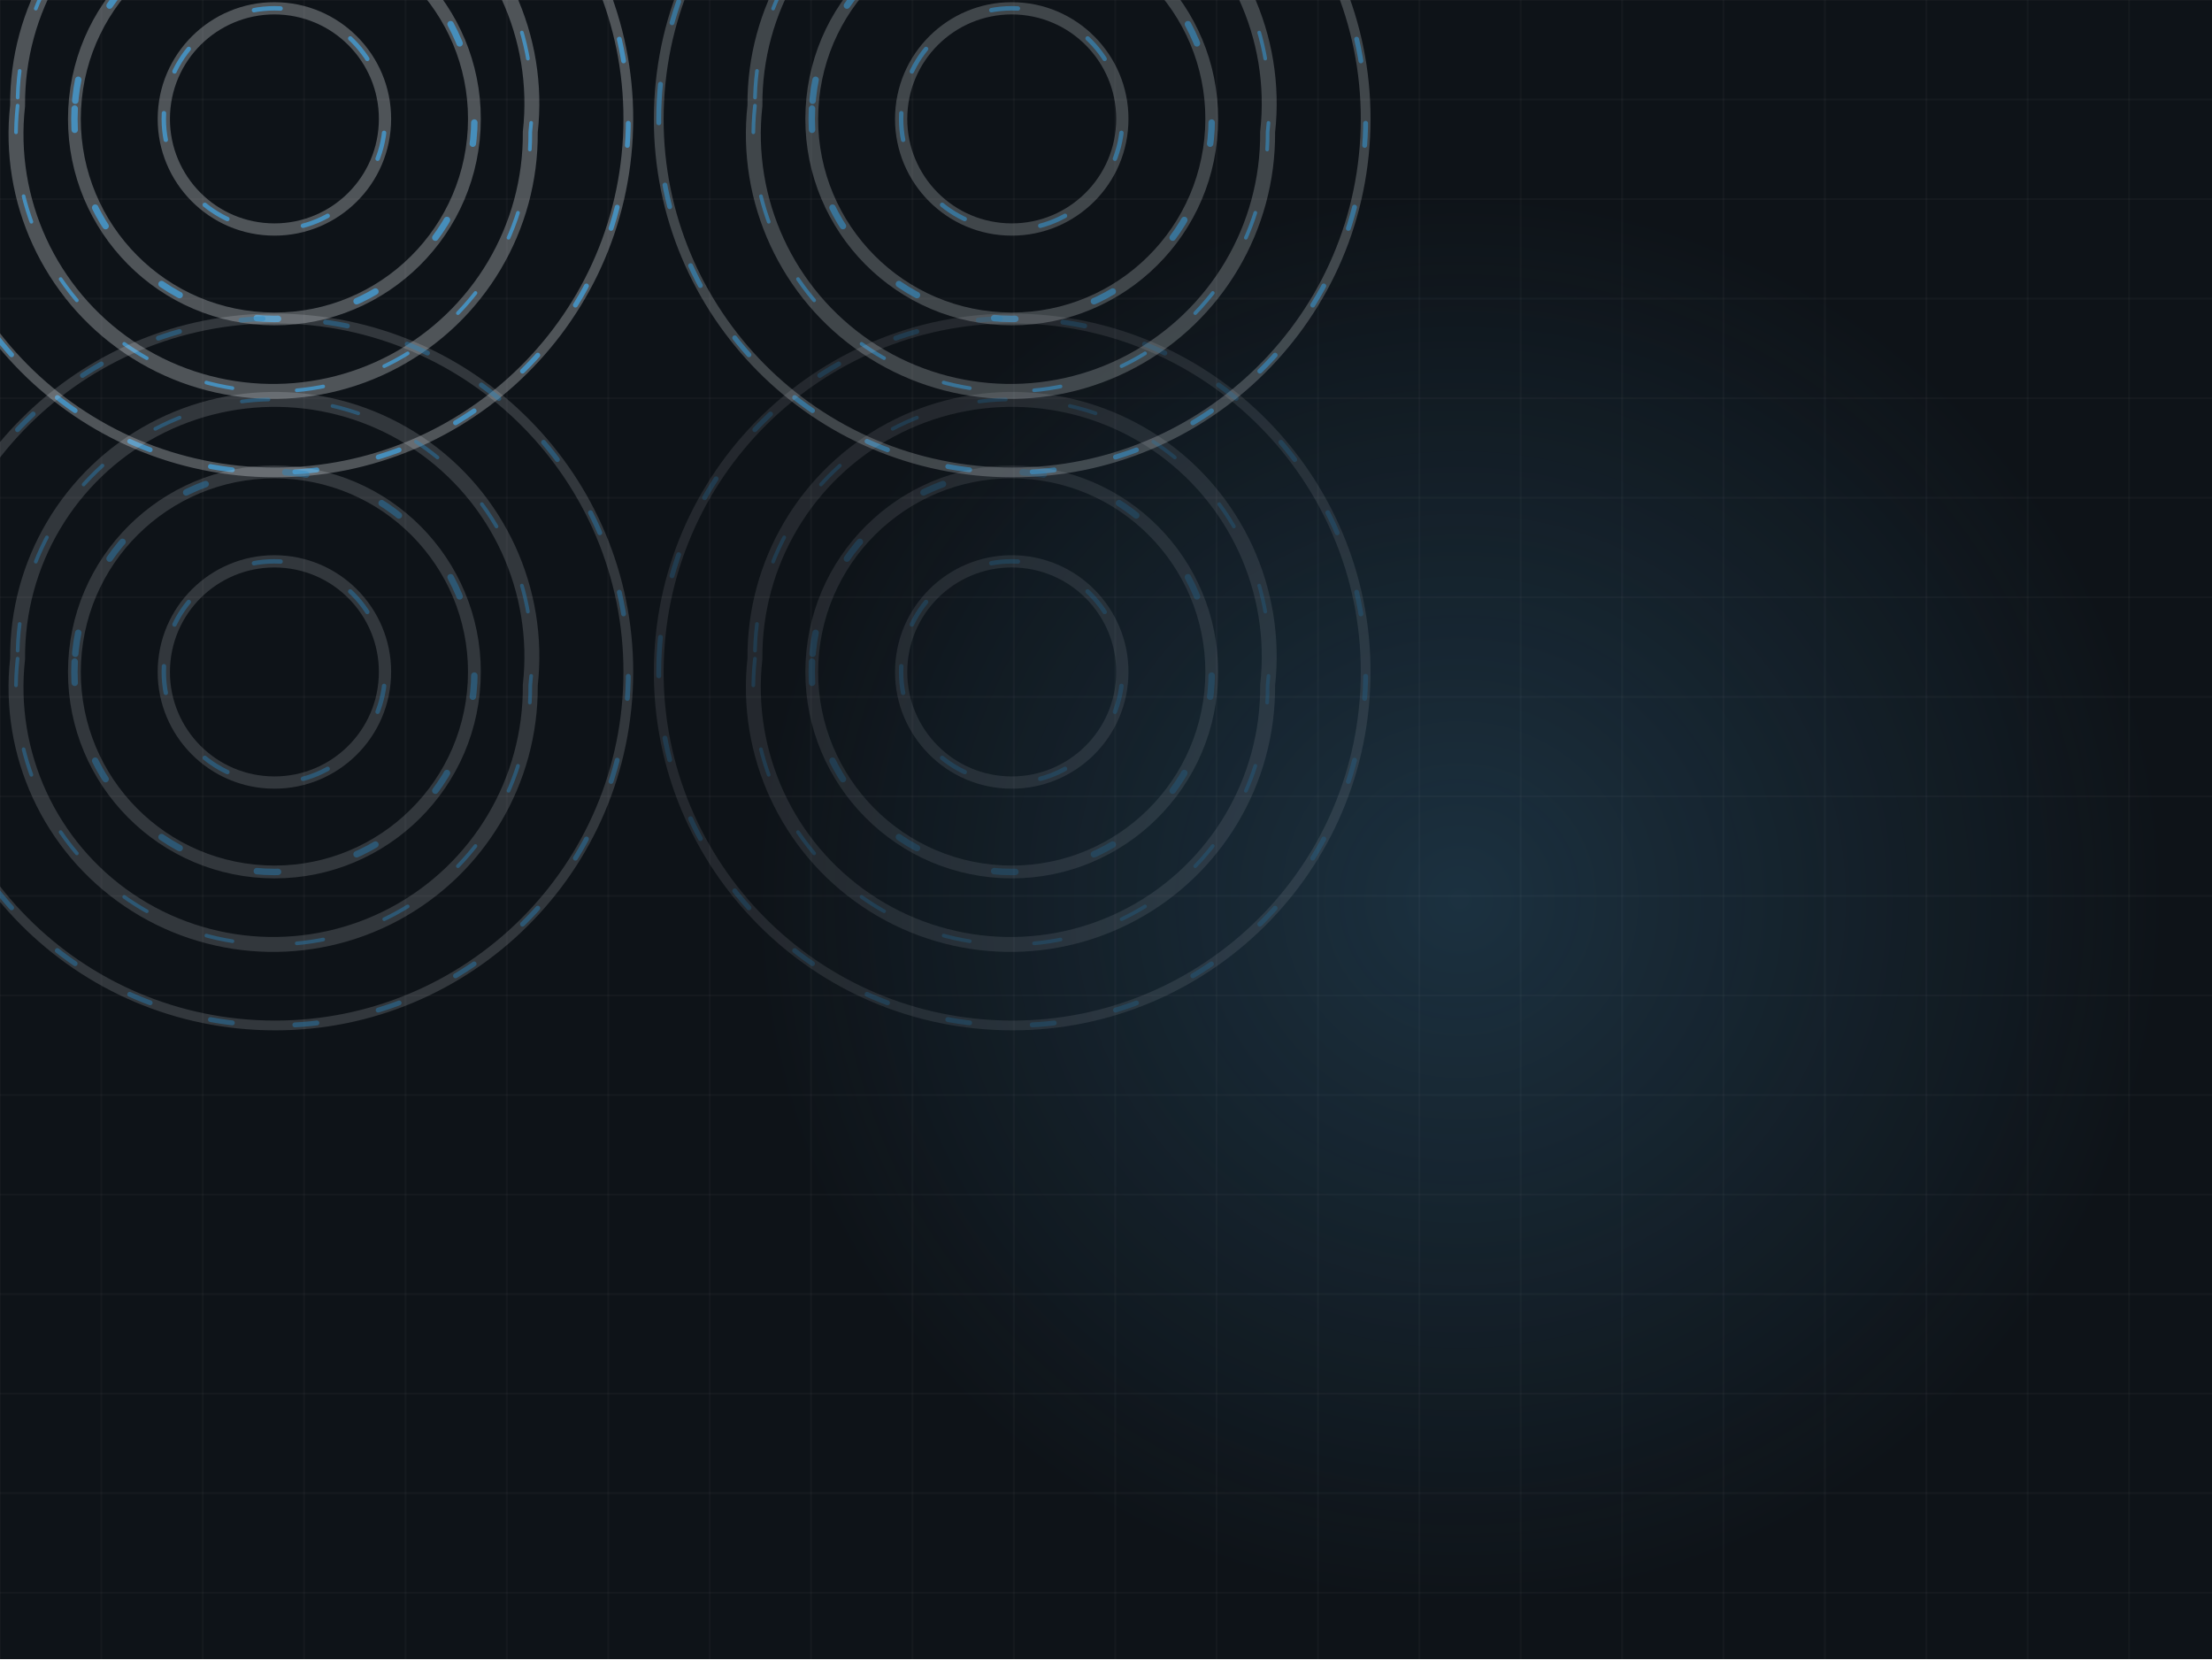
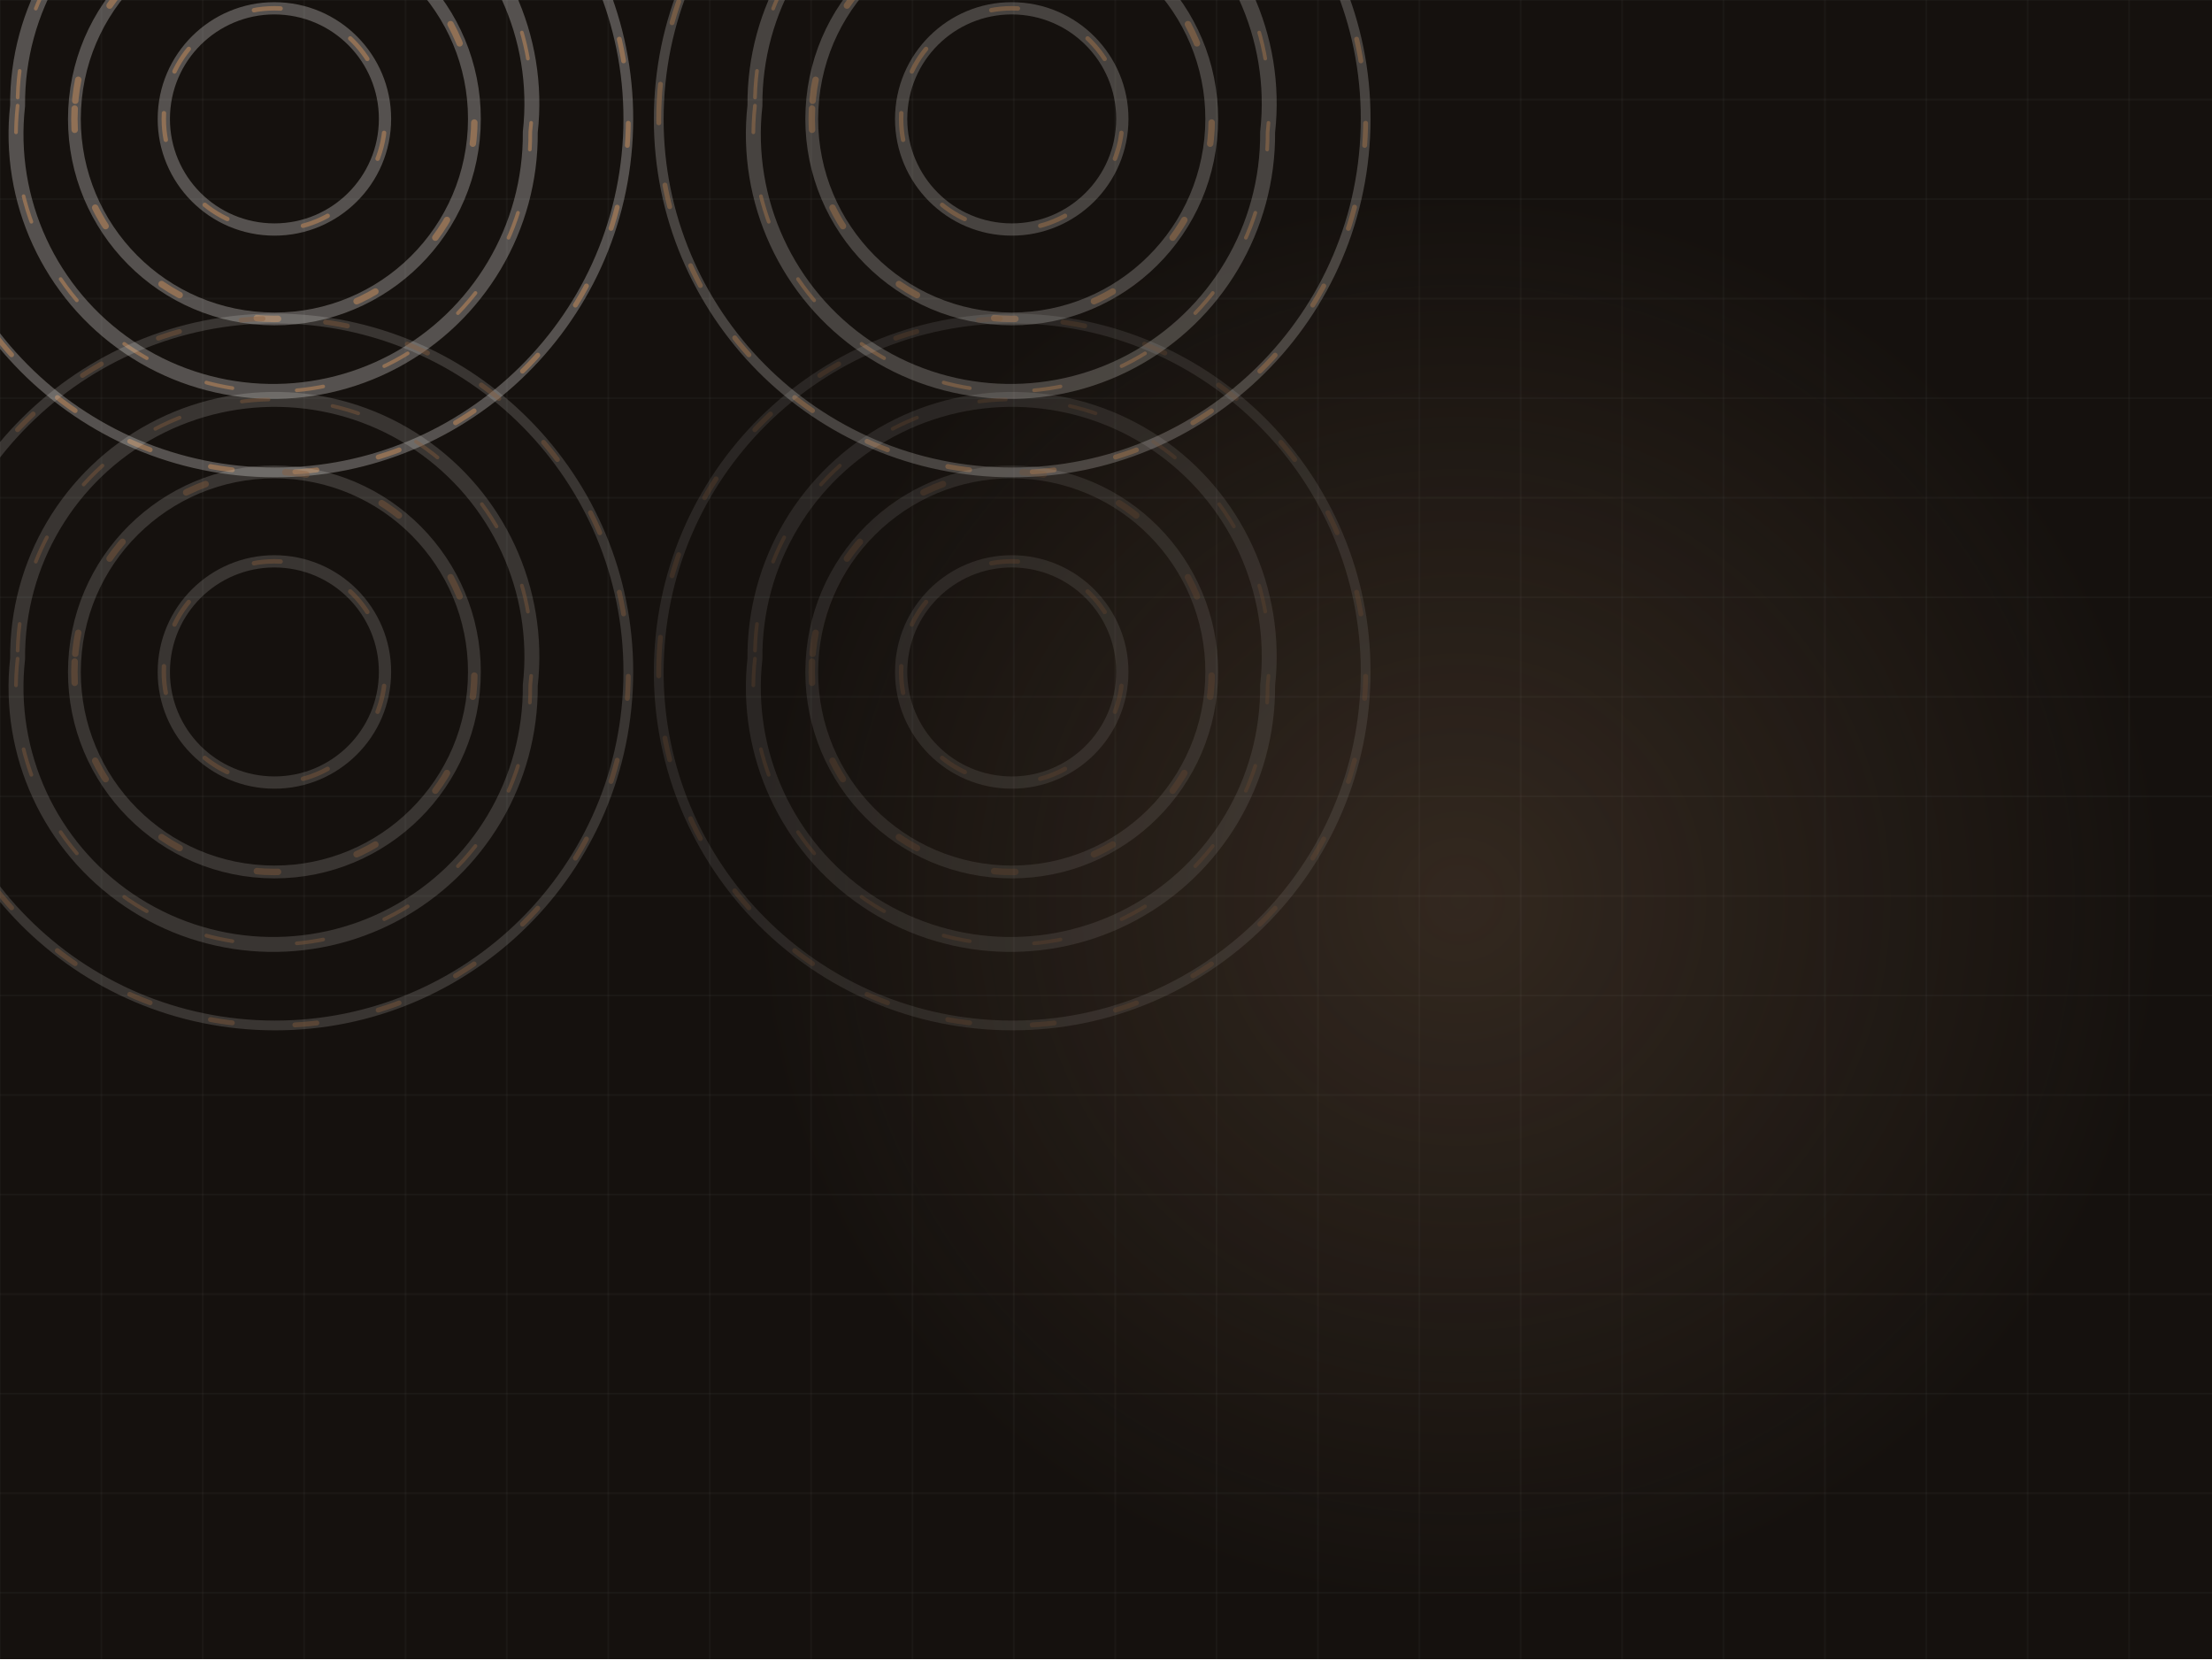
<svg xmlns="http://www.w3.org/2000/svg" viewBox="0 0 1200 900" width="1200" height="900" role="img" aria-label="plumbing motion graphic">
  <style>.fl{animation:fl 2.77s linear infinite}@keyframes fl{0%{stroke-dashoffset:240}100%{stroke-dashoffset:0}}@media (prefers-reduced-motion: reduce){*{animation:none!important}.dw{stroke-dashoffset:0!important}.st,.rise,.rg,.sw,.ln{opacity:1!important;transform:none!important}}</style>
-   <rect width="1200" height="900" fill="#0e1318" />
-   <line x1="0" y1="0" x2="0" y2="900" stroke="#f0f4f8" stroke-width="1" opacity=".03" />
-   <line x1="55" y1="0" x2="55" y2="900" stroke="#f0f4f8" stroke-width="1" opacity=".03" />
-   <line x1="110" y1="0" x2="110" y2="900" stroke="#f0f4f8" stroke-width="1" opacity=".03" />
-   <line x1="165" y1="0" x2="165" y2="900" stroke="#f0f4f8" stroke-width="1" opacity=".03" />
-   <line x1="220" y1="0" x2="220" y2="900" stroke="#f0f4f8" stroke-width="1" opacity=".03" />
-   <line x1="275" y1="0" x2="275" y2="900" stroke="#f0f4f8" stroke-width="1" opacity=".03" />
-   <line x1="330" y1="0" x2="330" y2="900" stroke="#f0f4f8" stroke-width="1" opacity=".03" />
-   <line x1="385" y1="0" x2="385" y2="900" stroke="#f0f4f8" stroke-width="1" opacity=".03" />
-   <line x1="440" y1="0" x2="440" y2="900" stroke="#f0f4f8" stroke-width="1" opacity=".03" />
-   <line x1="495" y1="0" x2="495" y2="900" stroke="#f0f4f8" stroke-width="1" opacity=".03" />
-   <line x1="550" y1="0" x2="550" y2="900" stroke="#f0f4f8" stroke-width="1" opacity=".03" />
-   <line x1="605" y1="0" x2="605" y2="900" stroke="#f0f4f8" stroke-width="1" opacity=".03" />
-   <line x1="660" y1="0" x2="660" y2="900" stroke="#f0f4f8" stroke-width="1" opacity=".03" />
-   <line x1="715" y1="0" x2="715" y2="900" stroke="#f0f4f8" stroke-width="1" opacity=".03" />
-   <line x1="770" y1="0" x2="770" y2="900" stroke="#f0f4f8" stroke-width="1" opacity=".03" />
-   <line x1="825" y1="0" x2="825" y2="900" stroke="#f0f4f8" stroke-width="1" opacity=".03" />
-   <line x1="880" y1="0" x2="880" y2="900" stroke="#f0f4f8" stroke-width="1" opacity=".03" />
-   <line x1="935" y1="0" x2="935" y2="900" stroke="#f0f4f8" stroke-width="1" opacity=".03" />
-   <line x1="990" y1="0" x2="990" y2="900" stroke="#f0f4f8" stroke-width="1" opacity=".03" />
-   <line x1="1045" y1="0" x2="1045" y2="900" stroke="#f0f4f8" stroke-width="1" opacity=".03" />
-   <line x1="1100" y1="0" x2="1100" y2="900" stroke="#f0f4f8" stroke-width="1" opacity=".03" />
-   <line x1="1155" y1="0" x2="1155" y2="900" stroke="#f0f4f8" stroke-width="1" opacity=".03" />
-   <line x1="0" y1="0" x2="1200" y2="0" stroke="#f0f4f8" stroke-width="1" opacity=".03" />
-   <line x1="0" y1="54" x2="1200" y2="54" stroke="#f0f4f8" stroke-width="1" opacity=".03" />
-   <line x1="0" y1="108" x2="1200" y2="108" stroke="#f0f4f8" stroke-width="1" opacity=".03" />
-   <line x1="0" y1="162" x2="1200" y2="162" stroke="#f0f4f8" stroke-width="1" opacity=".03" />
-   <line x1="0" y1="216" x2="1200" y2="216" stroke="#f0f4f8" stroke-width="1" opacity=".03" />
-   <line x1="0" y1="270" x2="1200" y2="270" stroke="#f0f4f8" stroke-width="1" opacity=".03" />
-   <line x1="0" y1="324" x2="1200" y2="324" stroke="#f0f4f8" stroke-width="1" opacity=".03" />
-   <line x1="0" y1="378" x2="1200" y2="378" stroke="#f0f4f8" stroke-width="1" opacity=".03" />
-   <line x1="0" y1="432" x2="1200" y2="432" stroke="#f0f4f8" stroke-width="1" opacity=".03" />
-   <line x1="0" y1="486" x2="1200" y2="486" stroke="#f0f4f8" stroke-width="1" opacity=".03" />
-   <line x1="0" y1="540" x2="1200" y2="540" stroke="#f0f4f8" stroke-width="1" opacity=".03" />
-   <line x1="0" y1="594" x2="1200" y2="594" stroke="#f0f4f8" stroke-width="1" opacity=".03" />
-   <line x1="0" y1="648" x2="1200" y2="648" stroke="#f0f4f8" stroke-width="1" opacity=".03" />
-   <line x1="0" y1="702" x2="1200" y2="702" stroke="#f0f4f8" stroke-width="1" opacity=".03" />
-   <line x1="0" y1="756" x2="1200" y2="756" stroke="#f0f4f8" stroke-width="1" opacity=".03" />
-   <line x1="0" y1="810" x2="1200" y2="810" stroke="#f0f4f8" stroke-width="1" opacity=".03" />
-   <line x1="0" y1="864" x2="1200" y2="864" stroke="#f0f4f8" stroke-width="1" opacity=".03" />
+   <rect width="1200" height="900" fill="#15110e" />
+   <line x1="0" y1="0" x2="0" y2="900" stroke="#f5f2ee" stroke-width="1" opacity=".03" />
+   <line x1="55" y1="0" x2="55" y2="900" stroke="#f5f2ee" stroke-width="1" opacity=".03" />
+   <line x1="110" y1="0" x2="110" y2="900" stroke="#f5f2ee" stroke-width="1" opacity=".03" />
+   <line x1="165" y1="0" x2="165" y2="900" stroke="#f5f2ee" stroke-width="1" opacity=".03" />
+   <line x1="220" y1="0" x2="220" y2="900" stroke="#f5f2ee" stroke-width="1" opacity=".03" />
+   <line x1="275" y1="0" x2="275" y2="900" stroke="#f5f2ee" stroke-width="1" opacity=".03" />
+   <line x1="330" y1="0" x2="330" y2="900" stroke="#f5f2ee" stroke-width="1" opacity=".03" />
+   <line x1="385" y1="0" x2="385" y2="900" stroke="#f5f2ee" stroke-width="1" opacity=".03" />
+   <line x1="440" y1="0" x2="440" y2="900" stroke="#f5f2ee" stroke-width="1" opacity=".03" />
+   <line x1="495" y1="0" x2="495" y2="900" stroke="#f5f2ee" stroke-width="1" opacity=".03" />
+   <line x1="550" y1="0" x2="550" y2="900" stroke="#f5f2ee" stroke-width="1" opacity=".03" />
+   <line x1="605" y1="0" x2="605" y2="900" stroke="#f5f2ee" stroke-width="1" opacity=".03" />
+   <line x1="660" y1="0" x2="660" y2="900" stroke="#f5f2ee" stroke-width="1" opacity=".03" />
+   <line x1="715" y1="0" x2="715" y2="900" stroke="#f5f2ee" stroke-width="1" opacity=".03" />
+   <line x1="770" y1="0" x2="770" y2="900" stroke="#f5f2ee" stroke-width="1" opacity=".03" />
+   <line x1="825" y1="0" x2="825" y2="900" stroke="#f5f2ee" stroke-width="1" opacity=".03" />
+   <line x1="880" y1="0" x2="880" y2="900" stroke="#f5f2ee" stroke-width="1" opacity=".03" />
+   <line x1="935" y1="0" x2="935" y2="900" stroke="#f5f2ee" stroke-width="1" opacity=".03" />
+   <line x1="990" y1="0" x2="990" y2="900" stroke="#f5f2ee" stroke-width="1" opacity=".03" />
+   <line x1="1045" y1="0" x2="1045" y2="900" stroke="#f5f2ee" stroke-width="1" opacity=".03" />
+   <line x1="1100" y1="0" x2="1100" y2="900" stroke="#f5f2ee" stroke-width="1" opacity=".03" />
+   <line x1="1155" y1="0" x2="1155" y2="900" stroke="#f5f2ee" stroke-width="1" opacity=".03" />
+   <line x1="0" y1="0" x2="1200" y2="0" stroke="#f5f2ee" stroke-width="1" opacity=".03" />
+   <line x1="0" y1="54" x2="1200" y2="54" stroke="#f5f2ee" stroke-width="1" opacity=".03" />
+   <line x1="0" y1="108" x2="1200" y2="108" stroke="#f5f2ee" stroke-width="1" opacity=".03" />
+   <line x1="0" y1="162" x2="1200" y2="162" stroke="#f5f2ee" stroke-width="1" opacity=".03" />
+   <line x1="0" y1="216" x2="1200" y2="216" stroke="#f5f2ee" stroke-width="1" opacity=".03" />
+   <line x1="0" y1="270" x2="1200" y2="270" stroke="#f5f2ee" stroke-width="1" opacity=".03" />
+   <line x1="0" y1="324" x2="1200" y2="324" stroke="#f5f2ee" stroke-width="1" opacity=".03" />
+   <line x1="0" y1="378" x2="1200" y2="378" stroke="#f5f2ee" stroke-width="1" opacity=".03" />
+   <line x1="0" y1="432" x2="1200" y2="432" stroke="#f5f2ee" stroke-width="1" opacity=".03" />
+   <line x1="0" y1="486" x2="1200" y2="486" stroke="#f5f2ee" stroke-width="1" opacity=".03" />
+   <line x1="0" y1="540" x2="1200" y2="540" stroke="#f5f2ee" stroke-width="1" opacity=".03" />
+   <line x1="0" y1="594" x2="1200" y2="594" stroke="#f5f2ee" stroke-width="1" opacity=".03" />
+   <line x1="0" y1="648" x2="1200" y2="648" stroke="#f5f2ee" stroke-width="1" opacity=".03" />
+   <line x1="0" y1="702" x2="1200" y2="702" stroke="#f5f2ee" stroke-width="1" opacity=".03" />
+   <line x1="0" y1="756" x2="1200" y2="756" stroke="#f5f2ee" stroke-width="1" opacity=".03" />
+   <line x1="0" y1="810" x2="1200" y2="810" stroke="#f5f2ee" stroke-width="1" opacity=".03" />
+   <line x1="0" y1="864" x2="1200" y2="864" stroke="#f5f2ee" stroke-width="1" opacity=".03" />
  <defs>
    <radialGradient id="g">
-       <stop offset="0%" stop-color="#4c9bcd" stop-opacity=".22" />
-       <stop offset="100%" stop-color="#4c9bcd" stop-opacity="0" />
+       <stop offset="0%" stop-color="#9d7a5d" stop-opacity=".22" />
+       <stop offset="100%" stop-color="#9d7a5d" stop-opacity="0" />
    </radialGradient>
  </defs>
  <circle cx="792" cy="488" r="386" fill="url(#g)" />
  <g opacity="0.90" transform="translate(-200,-150) scale(.5) rotate(2.96 600 460)">
-     <path d="M576,424 a120,120 0 1,0 240,0 a120,120 0 1,0 -240,0" stroke="#f0f4f8" stroke-width="13.3" opacity=".32" fill="none" stroke-linecap="round" />
-     <path class="fl" d="M576,424 a120,120 0 1,0 240,0 a120,120 0 1,0 -240,0" stroke="#4c9bcd" stroke-width="4.8" fill="none" stroke-dasharray="29 84" stroke-linecap="round" style="animation-delay:0.00s" />
-     <path d="M479,424 a217,217 0 1,0 434,0 a217,217 0 1,0 -434,0" stroke="#f0f4f8" stroke-width="13.9" opacity=".32" fill="none" stroke-linecap="round" />
-     <path class="fl" d="M479,424 a217,217 0 1,0 434,0 a217,217 0 1,0 -434,0" stroke="#4c9bcd" stroke-width="7.0" fill="none" stroke-dasharray="23 88" stroke-linecap="round" style="animation-delay:0.28s" />
-     <path d="M417,424 a279,279 0 1,0 557,0 a279,279 0 1,0 -557,0" stroke="#f0f4f8" stroke-width="16.2" opacity=".32" fill="none" stroke-linecap="round" />
-     <path class="fl" d="M417,424 a279,279 0 1,0 557,0 a279,279 0 1,0 -557,0" stroke="#4c9bcd" stroke-width="4.0" fill="none" stroke-dasharray="29 70" stroke-linecap="round" style="animation-delay:0.56s" />
-     <path d="M313,424 a383,383 0 1,0 767,0 a383,383 0 1,0 -767,0" stroke="#f0f4f8" stroke-width="10.6" opacity=".32" fill="none" stroke-linecap="round" />
-     <path class="fl" d="M313,424 a383,383 0 1,0 767,0 a383,383 0 1,0 -767,0" stroke="#4c9bcd" stroke-width="5.3" fill="none" stroke-dasharray="24 68" stroke-linecap="round" style="animation-delay:0.84s" />
+     <path d="M576,424 a120,120 0 1,0 240,0 a120,120 0 1,0 -240,0" stroke="#f5f2ee" stroke-width="13.3" opacity=".32" fill="none" stroke-linecap="round" />
+     <path class="fl" d="M576,424 a120,120 0 1,0 240,0 a120,120 0 1,0 -240,0" stroke="#9d7a5d" stroke-width="4.8" fill="none" stroke-dasharray="29 84" stroke-linecap="round" style="animation-delay:0.00s" />
+     <path d="M479,424 a217,217 0 1,0 434,0 a217,217 0 1,0 -434,0" stroke="#f5f2ee" stroke-width="13.9" opacity=".32" fill="none" stroke-linecap="round" />
+     <path class="fl" d="M479,424 a217,217 0 1,0 434,0 a217,217 0 1,0 -434,0" stroke="#9d7a5d" stroke-width="7.0" fill="none" stroke-dasharray="23 88" stroke-linecap="round" style="animation-delay:0.28s" />
+     <path d="M417,424 a279,279 0 1,0 557,0 a279,279 0 1,0 -557,0" stroke="#f5f2ee" stroke-width="16.2" opacity=".32" fill="none" stroke-linecap="round" />
+     <path class="fl" d="M417,424 a279,279 0 1,0 557,0 a279,279 0 1,0 -557,0" stroke="#9d7a5d" stroke-width="4.0" fill="none" stroke-dasharray="29 70" stroke-linecap="round" style="animation-delay:0.56s" />
+     <path d="M313,424 a383,383 0 1,0 767,0 a383,383 0 1,0 -767,0" stroke="#f5f2ee" stroke-width="10.6" opacity=".32" fill="none" stroke-linecap="round" />
+     <path class="fl" d="M313,424 a383,383 0 1,0 767,0 a383,383 0 1,0 -767,0" stroke="#9d7a5d" stroke-width="5.3" fill="none" stroke-dasharray="24 68" stroke-linecap="round" style="animation-delay:0.84s" />
  </g>
  <g opacity="0.70" transform="translate(200,-150) scale(.5) rotate(2.96 600 460)">
-     <path d="M576,424 a120,120 0 1,0 240,0 a120,120 0 1,0 -240,0" stroke="#f0f4f8" stroke-width="13.3" opacity=".32" fill="none" stroke-linecap="round" />
-     <path class="fl" d="M576,424 a120,120 0 1,0 240,0 a120,120 0 1,0 -240,0" stroke="#4c9bcd" stroke-width="4.8" fill="none" stroke-dasharray="29 84" stroke-linecap="round" style="animation-delay:0.00s" />
-     <path d="M479,424 a217,217 0 1,0 434,0 a217,217 0 1,0 -434,0" stroke="#f0f4f8" stroke-width="13.9" opacity=".32" fill="none" stroke-linecap="round" />
-     <path class="fl" d="M479,424 a217,217 0 1,0 434,0 a217,217 0 1,0 -434,0" stroke="#4c9bcd" stroke-width="7.0" fill="none" stroke-dasharray="23 88" stroke-linecap="round" style="animation-delay:0.28s" />
-     <path d="M417,424 a279,279 0 1,0 557,0 a279,279 0 1,0 -557,0" stroke="#f0f4f8" stroke-width="16.2" opacity=".32" fill="none" stroke-linecap="round" />
-     <path class="fl" d="M417,424 a279,279 0 1,0 557,0 a279,279 0 1,0 -557,0" stroke="#4c9bcd" stroke-width="4.0" fill="none" stroke-dasharray="29 70" stroke-linecap="round" style="animation-delay:0.56s" />
-     <path d="M313,424 a383,383 0 1,0 767,0 a383,383 0 1,0 -767,0" stroke="#f0f4f8" stroke-width="10.6" opacity=".32" fill="none" stroke-linecap="round" />
-     <path class="fl" d="M313,424 a383,383 0 1,0 767,0 a383,383 0 1,0 -767,0" stroke="#4c9bcd" stroke-width="5.3" fill="none" stroke-dasharray="24 68" stroke-linecap="round" style="animation-delay:0.84s" />
+     <path d="M576,424 a120,120 0 1,0 240,0 a120,120 0 1,0 -240,0" stroke="#f5f2ee" stroke-width="13.3" opacity=".32" fill="none" stroke-linecap="round" />
+     <path class="fl" d="M576,424 a120,120 0 1,0 240,0 a120,120 0 1,0 -240,0" stroke="#9d7a5d" stroke-width="4.8" fill="none" stroke-dasharray="29 84" stroke-linecap="round" style="animation-delay:0.00s" />
+     <path d="M479,424 a217,217 0 1,0 434,0 a217,217 0 1,0 -434,0" stroke="#f5f2ee" stroke-width="13.9" opacity=".32" fill="none" stroke-linecap="round" />
+     <path class="fl" d="M479,424 a217,217 0 1,0 434,0 a217,217 0 1,0 -434,0" stroke="#9d7a5d" stroke-width="7.0" fill="none" stroke-dasharray="23 88" stroke-linecap="round" style="animation-delay:0.28s" />
+     <path d="M417,424 a279,279 0 1,0 557,0 a279,279 0 1,0 -557,0" stroke="#f5f2ee" stroke-width="16.2" opacity=".32" fill="none" stroke-linecap="round" />
+     <path class="fl" d="M417,424 a279,279 0 1,0 557,0 a279,279 0 1,0 -557,0" stroke="#9d7a5d" stroke-width="4.0" fill="none" stroke-dasharray="29 70" stroke-linecap="round" style="animation-delay:0.56s" />
+     <path d="M313,424 a383,383 0 1,0 767,0 a383,383 0 1,0 -767,0" stroke="#f5f2ee" stroke-width="10.6" opacity=".32" fill="none" stroke-linecap="round" />
+     <path class="fl" d="M313,424 a383,383 0 1,0 767,0 a383,383 0 1,0 -767,0" stroke="#9d7a5d" stroke-width="5.3" fill="none" stroke-dasharray="24 68" stroke-linecap="round" style="animation-delay:0.84s" />
  </g>
  <g opacity="0.50" transform="translate(-200,150) scale(.5) rotate(2.96 600 460)">
-     <path d="M576,424 a120,120 0 1,0 240,0 a120,120 0 1,0 -240,0" stroke="#f0f4f8" stroke-width="13.3" opacity=".32" fill="none" stroke-linecap="round" />
-     <path class="fl" d="M576,424 a120,120 0 1,0 240,0 a120,120 0 1,0 -240,0" stroke="#4c9bcd" stroke-width="4.8" fill="none" stroke-dasharray="29 84" stroke-linecap="round" style="animation-delay:0.00s" />
-     <path d="M479,424 a217,217 0 1,0 434,0 a217,217 0 1,0 -434,0" stroke="#f0f4f8" stroke-width="13.9" opacity=".32" fill="none" stroke-linecap="round" />
-     <path class="fl" d="M479,424 a217,217 0 1,0 434,0 a217,217 0 1,0 -434,0" stroke="#4c9bcd" stroke-width="7.0" fill="none" stroke-dasharray="23 88" stroke-linecap="round" style="animation-delay:0.28s" />
-     <path d="M417,424 a279,279 0 1,0 557,0 a279,279 0 1,0 -557,0" stroke="#f0f4f8" stroke-width="16.2" opacity=".32" fill="none" stroke-linecap="round" />
-     <path class="fl" d="M417,424 a279,279 0 1,0 557,0 a279,279 0 1,0 -557,0" stroke="#4c9bcd" stroke-width="4.0" fill="none" stroke-dasharray="29 70" stroke-linecap="round" style="animation-delay:0.56s" />
-     <path d="M313,424 a383,383 0 1,0 767,0 a383,383 0 1,0 -767,0" stroke="#f0f4f8" stroke-width="10.6" opacity=".32" fill="none" stroke-linecap="round" />
-     <path class="fl" d="M313,424 a383,383 0 1,0 767,0 a383,383 0 1,0 -767,0" stroke="#4c9bcd" stroke-width="5.3" fill="none" stroke-dasharray="24 68" stroke-linecap="round" style="animation-delay:0.84s" />
+     <path d="M576,424 a120,120 0 1,0 240,0 a120,120 0 1,0 -240,0" stroke="#f5f2ee" stroke-width="13.3" opacity=".32" fill="none" stroke-linecap="round" />
+     <path class="fl" d="M576,424 a120,120 0 1,0 240,0 a120,120 0 1,0 -240,0" stroke="#9d7a5d" stroke-width="4.8" fill="none" stroke-dasharray="29 84" stroke-linecap="round" style="animation-delay:0.00s" />
+     <path d="M479,424 a217,217 0 1,0 434,0 a217,217 0 1,0 -434,0" stroke="#f5f2ee" stroke-width="13.9" opacity=".32" fill="none" stroke-linecap="round" />
+     <path class="fl" d="M479,424 a217,217 0 1,0 434,0 a217,217 0 1,0 -434,0" stroke="#9d7a5d" stroke-width="7.0" fill="none" stroke-dasharray="23 88" stroke-linecap="round" style="animation-delay:0.28s" />
+     <path d="M417,424 a279,279 0 1,0 557,0 a279,279 0 1,0 -557,0" stroke="#f5f2ee" stroke-width="16.2" opacity=".32" fill="none" stroke-linecap="round" />
+     <path class="fl" d="M417,424 a279,279 0 1,0 557,0 a279,279 0 1,0 -557,0" stroke="#9d7a5d" stroke-width="4.0" fill="none" stroke-dasharray="29 70" stroke-linecap="round" style="animation-delay:0.56s" />
+     <path d="M313,424 a383,383 0 1,0 767,0 a383,383 0 1,0 -767,0" stroke="#f5f2ee" stroke-width="10.6" opacity=".32" fill="none" stroke-linecap="round" />
+     <path class="fl" d="M313,424 a383,383 0 1,0 767,0 a383,383 0 1,0 -767,0" stroke="#9d7a5d" stroke-width="5.3" fill="none" stroke-dasharray="24 68" stroke-linecap="round" style="animation-delay:0.84s" />
  </g>
  <g opacity="0.30" transform="translate(200,150) scale(.5) rotate(2.96 600 460)">
-     <path d="M576,424 a120,120 0 1,0 240,0 a120,120 0 1,0 -240,0" stroke="#f0f4f8" stroke-width="13.3" opacity=".32" fill="none" stroke-linecap="round" />
-     <path class="fl" d="M576,424 a120,120 0 1,0 240,0 a120,120 0 1,0 -240,0" stroke="#4c9bcd" stroke-width="4.8" fill="none" stroke-dasharray="29 84" stroke-linecap="round" style="animation-delay:0.00s" />
-     <path d="M479,424 a217,217 0 1,0 434,0 a217,217 0 1,0 -434,0" stroke="#f0f4f8" stroke-width="13.9" opacity=".32" fill="none" stroke-linecap="round" />
-     <path class="fl" d="M479,424 a217,217 0 1,0 434,0 a217,217 0 1,0 -434,0" stroke="#4c9bcd" stroke-width="7.0" fill="none" stroke-dasharray="23 88" stroke-linecap="round" style="animation-delay:0.28s" />
-     <path d="M417,424 a279,279 0 1,0 557,0 a279,279 0 1,0 -557,0" stroke="#f0f4f8" stroke-width="16.2" opacity=".32" fill="none" stroke-linecap="round" />
-     <path class="fl" d="M417,424 a279,279 0 1,0 557,0 a279,279 0 1,0 -557,0" stroke="#4c9bcd" stroke-width="4.0" fill="none" stroke-dasharray="29 70" stroke-linecap="round" style="animation-delay:0.56s" />
-     <path d="M313,424 a383,383 0 1,0 767,0 a383,383 0 1,0 -767,0" stroke="#f0f4f8" stroke-width="10.6" opacity=".32" fill="none" stroke-linecap="round" />
-     <path class="fl" d="M313,424 a383,383 0 1,0 767,0 a383,383 0 1,0 -767,0" stroke="#4c9bcd" stroke-width="5.3" fill="none" stroke-dasharray="24 68" stroke-linecap="round" style="animation-delay:0.84s" />
+     <path d="M576,424 a120,120 0 1,0 240,0 a120,120 0 1,0 -240,0" stroke="#f5f2ee" stroke-width="13.3" opacity=".32" fill="none" stroke-linecap="round" />
+     <path class="fl" d="M576,424 a120,120 0 1,0 240,0 a120,120 0 1,0 -240,0" stroke="#9d7a5d" stroke-width="4.8" fill="none" stroke-dasharray="29 84" stroke-linecap="round" style="animation-delay:0.00s" />
+     <path d="M479,424 a217,217 0 1,0 434,0 a217,217 0 1,0 -434,0" stroke="#f5f2ee" stroke-width="13.9" opacity=".32" fill="none" stroke-linecap="round" />
+     <path class="fl" d="M479,424 a217,217 0 1,0 434,0 a217,217 0 1,0 -434,0" stroke="#9d7a5d" stroke-width="7.0" fill="none" stroke-dasharray="23 88" stroke-linecap="round" style="animation-delay:0.28s" />
+     <path d="M417,424 a279,279 0 1,0 557,0 a279,279 0 1,0 -557,0" stroke="#f5f2ee" stroke-width="16.2" opacity=".32" fill="none" stroke-linecap="round" />
+     <path class="fl" d="M417,424 a279,279 0 1,0 557,0 a279,279 0 1,0 -557,0" stroke="#9d7a5d" stroke-width="4.0" fill="none" stroke-dasharray="29 70" stroke-linecap="round" style="animation-delay:0.56s" />
+     <path d="M313,424 a383,383 0 1,0 767,0 a383,383 0 1,0 -767,0" stroke="#f5f2ee" stroke-width="10.6" opacity=".32" fill="none" stroke-linecap="round" />
+     <path class="fl" d="M313,424 a383,383 0 1,0 767,0 a383,383 0 1,0 -767,0" stroke="#9d7a5d" stroke-width="5.3" fill="none" stroke-dasharray="24 68" stroke-linecap="round" style="animation-delay:0.84s" />
  </g>
</svg>
